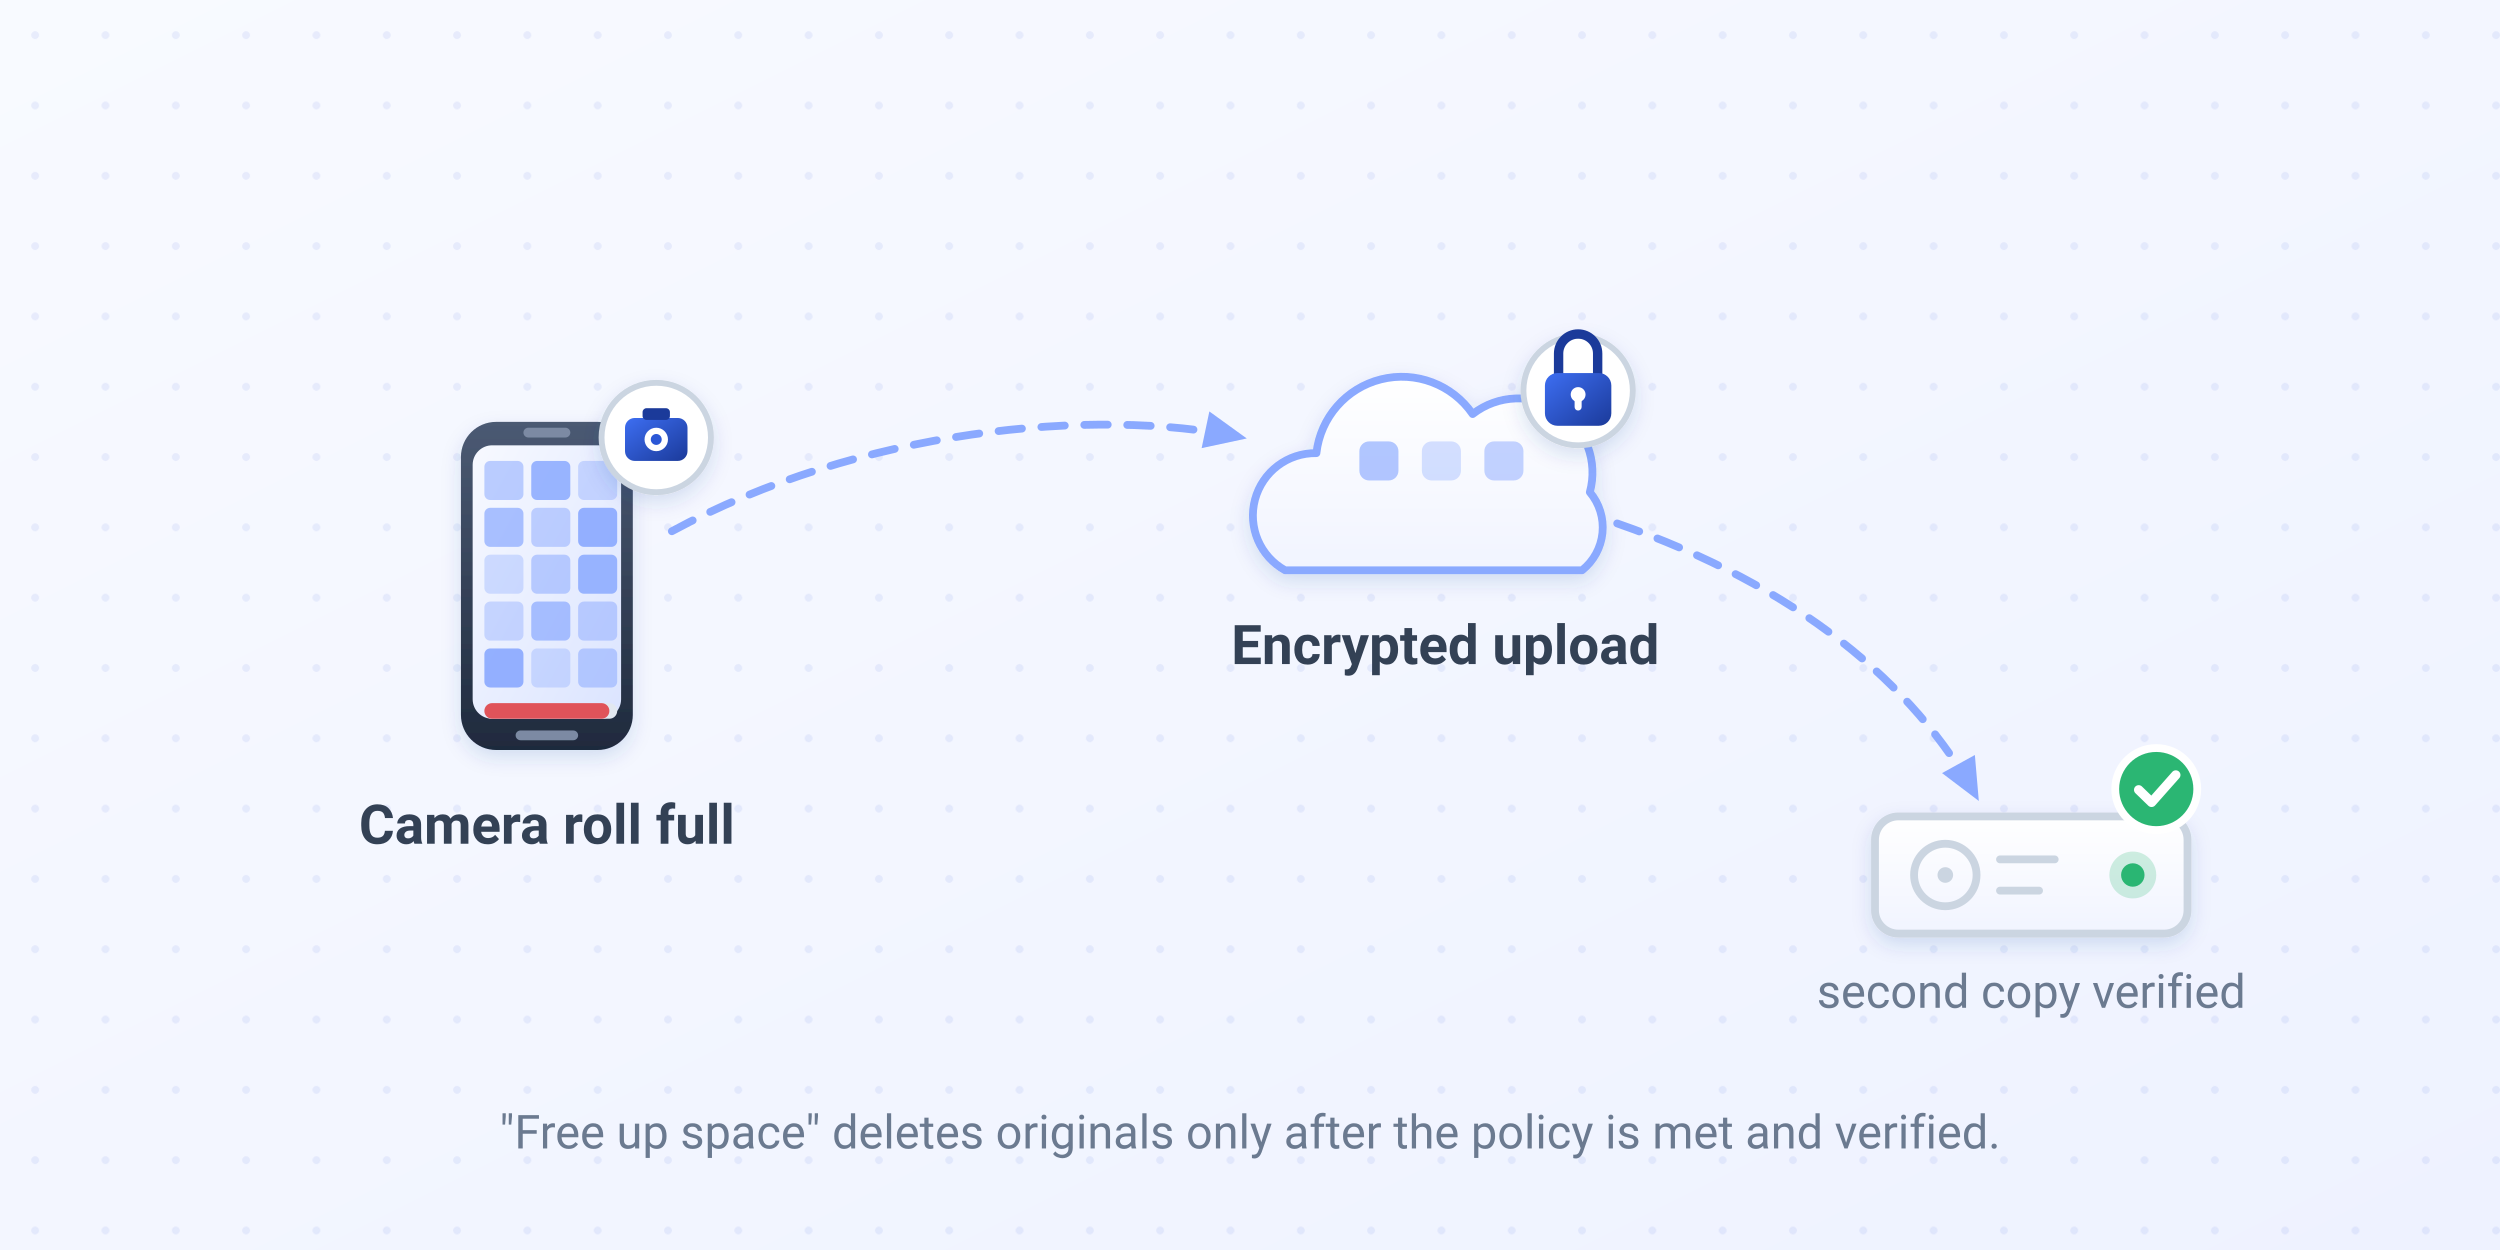
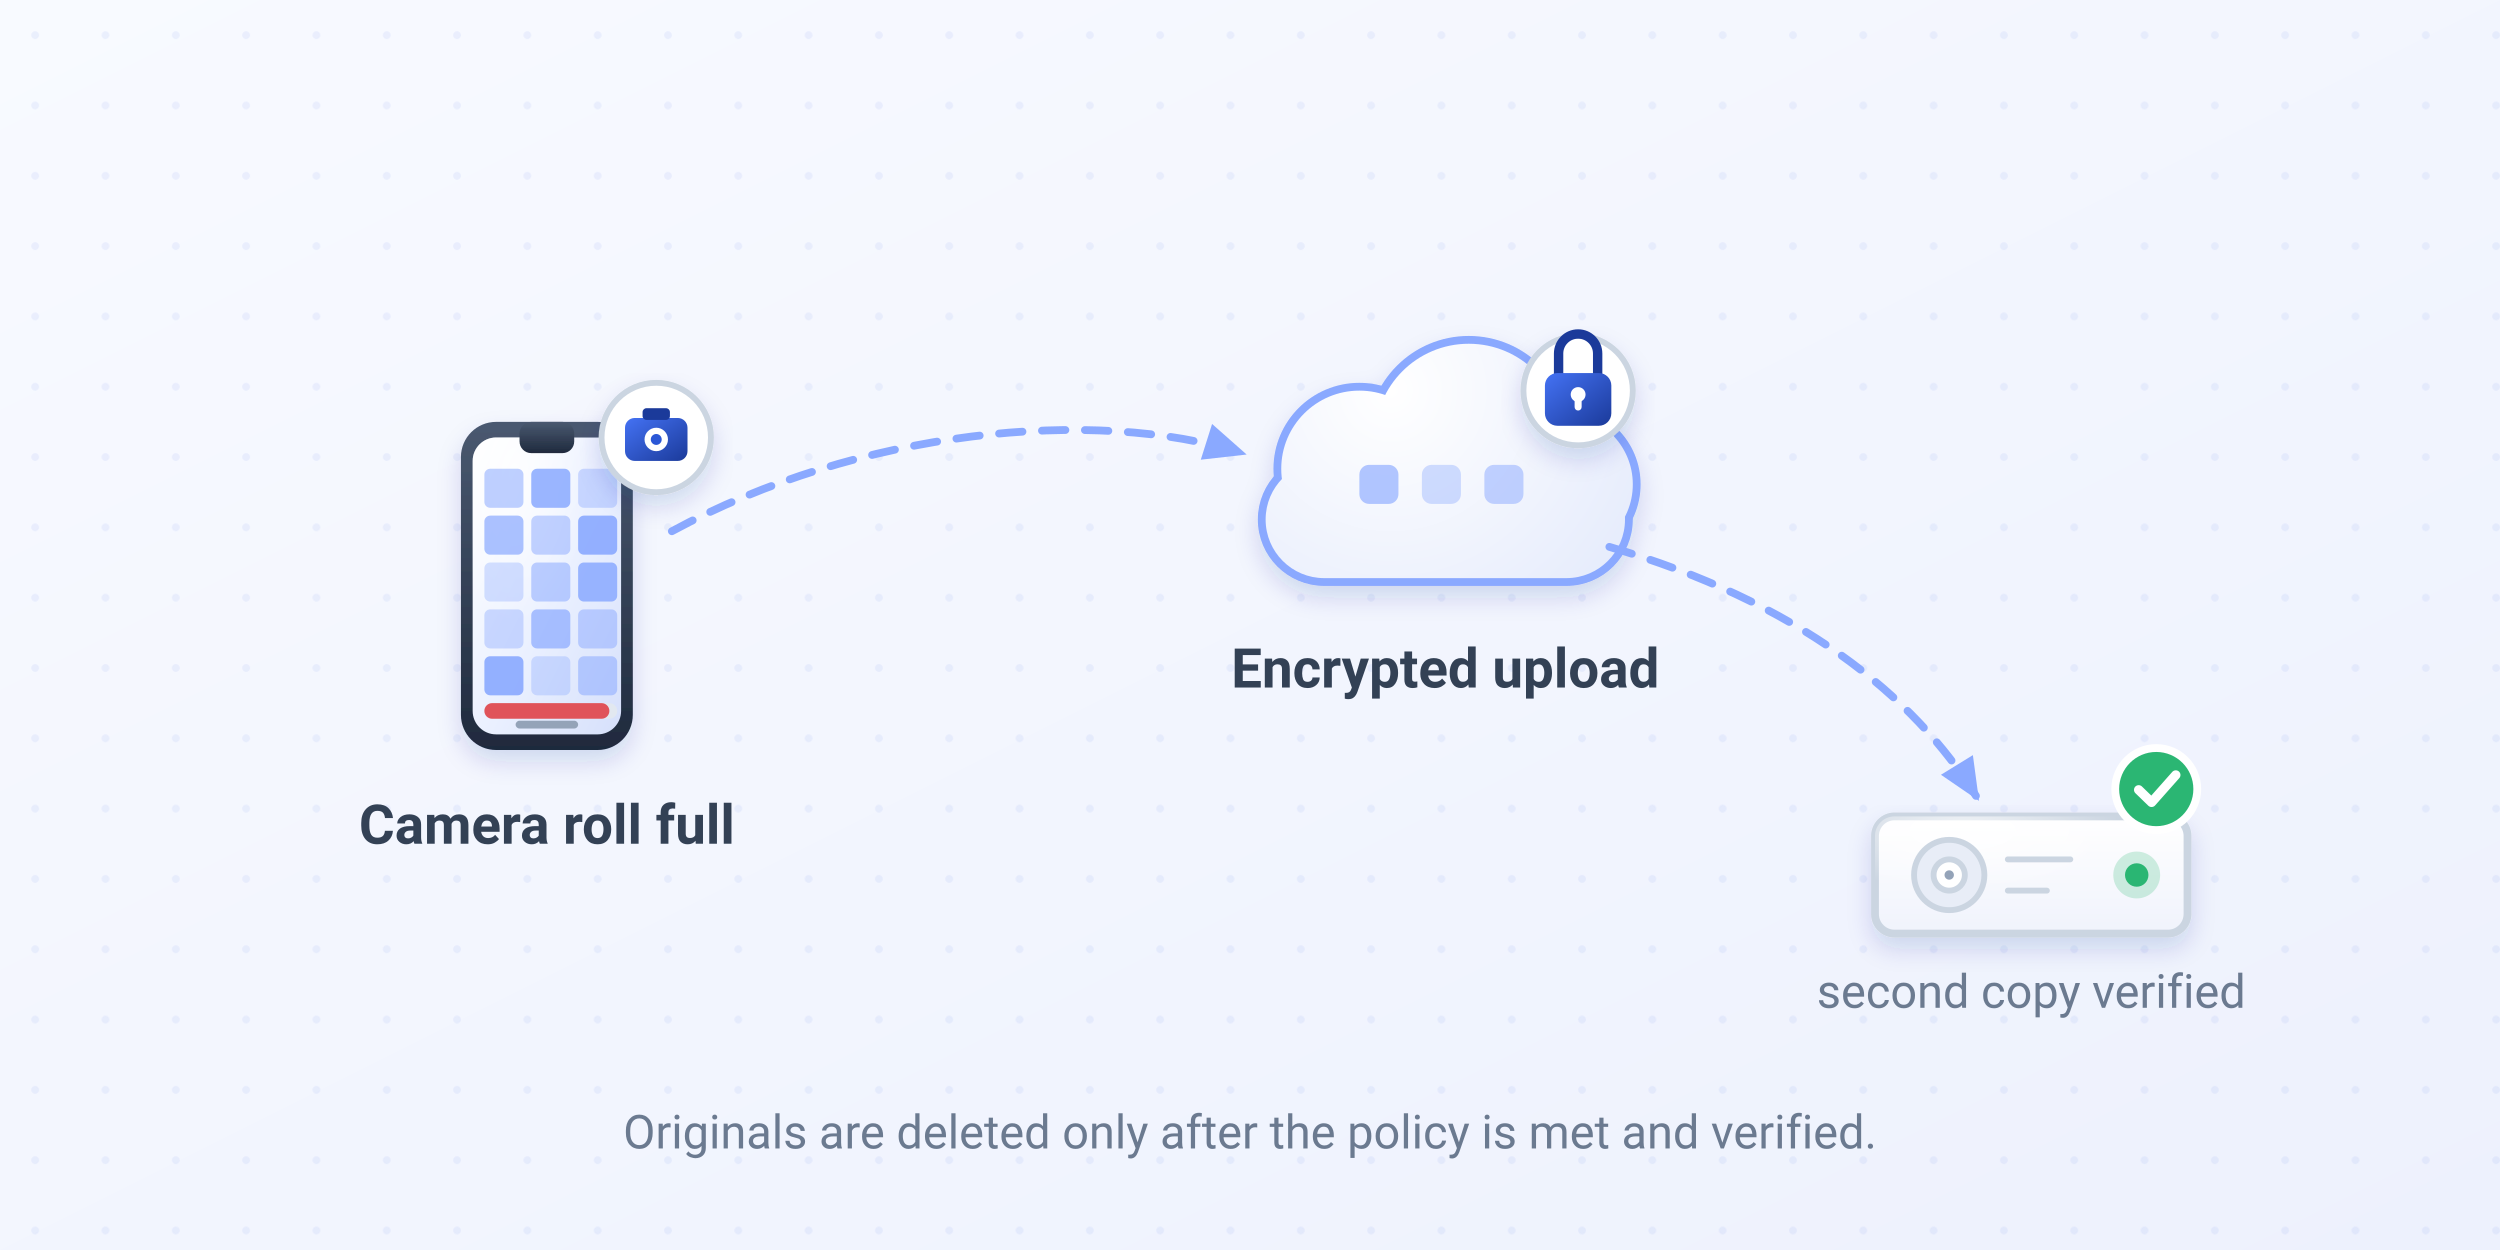
<svg xmlns="http://www.w3.org/2000/svg" viewBox="0 0 640 320" width="640" height="320" role="img" aria-label="A phone camera roll uploads encrypted and frees space once copies are verified">
  <defs>
    <linearGradient id="bg" x1="0" y1="0" x2="1" y2="1">
      <stop offset="0" stop-color="#f8faff" />
-       <stop offset="1" stop-color="#eef2ff" />
+       <stop offset="1" stop-color="#edf1fd" />
    </linearGradient>
    <pattern id="dots" width="18" height="18" patternUnits="userSpaceOnUse">
-       <circle cx="9" cy="9" r="1" fill="#2b57d6" fill-opacity=".08" />
+       <circle cx="9" cy="9" r="1" fill="#2b57d6" fill-opacity=".07" />
    </pattern>
    <linearGradient id="pg" x1="0" y1="0" x2="1" y2="1">
-       <stop offset="0" stop-color="#3d6ef2" />
+       <stop offset="0" stop-color="#4472f4" />
      <stop offset="1" stop-color="#1b3a9a" />
    </linearGradient>
    <linearGradient id="wg" x1="0" y1="0" x2="0" y2="1">
      <stop offset="0" stop-color="#ffffff" />
-       <stop offset="1" stop-color="#f1f4ff" />
+       <stop offset="1" stop-color="#f0f3fc" />
    </linearGradient>
    <linearGradient id="sg" x1="0" y1="0" x2="1" y2="1">
-       <stop offset="0" stop-color="#f7f9ff" />
-       <stop offset="1" stop-color="#dbe4ff" />
+       <stop offset="0" stop-color="#ffffff" />
+       <stop offset=".55" stop-color="#eaf0ff" />
+       <stop offset="1" stop-color="#d6e0fb" />
    </linearGradient>
    <linearGradient id="dg" x1="0" y1="0" x2="0" y2="1">
-       <stop offset="0" stop-color="#4b5a73" />
+       <stop offset="0" stop-color="#4a5970" />
      <stop offset="1" stop-color="#1f2a3d" />
    </linearGradient>
-     <filter id="sh" x="-20%" y="-20%" width="140%" height="160%">
-       <feDropShadow dx="0" dy="2" stdDeviation="2.5" flood-color="#1b3a9a" flood-opacity=".14" />
+     <linearGradient id="mg" x1="0" y1="0" x2="0" y2="1">
+       <stop offset="0" stop-color="#e6ebf3" />
+       <stop offset="1" stop-color="#b9c4d6" />
+     </linearGradient>
+     <radialGradient id="hl" cx=".28" cy=".12" r=".85">
+       <stop offset="0" stop-color="#fff" stop-opacity=".75" />
+       <stop offset=".6" stop-color="#fff" stop-opacity="0" />
+     </radialGradient>
+     <radialGradient id="cg" gradientUnits="userSpaceOnUse" cx="-14" cy="-26" r="72">
+       <stop offset="0" stop-color="#ffffff" />
+       <stop offset="1" stop-color="#e6ecfc" />
+     </radialGradient>
+     <filter id="sh" x="-20%" y="-20%" width="140%" height="170%">
+       <feDropShadow dx="0" dy="3" stdDeviation="3" flood-color="#1b3a9a" flood-opacity=".15" />
    </filter>
    <marker id="ah" viewBox="0 0 10 10" refX="8" refY="5" markerWidth="6" markerHeight="6" orient="auto-start-reverse">
      <path d="M0 1 L9 5 L0 9 z" fill="#8aa9ff" />
    </marker>
    <marker id="ahp" viewBox="0 0 10 10" refX="8" refY="5" markerWidth="6" markerHeight="6" orient="auto-start-reverse">
      <path d="M0 1 L9 5 L0 9 z" fill="#2b57d6" />
    </marker>
    <g id="lock">
      <path d="M-5 -1 V-6.5 a5 5 0 0 1 10 0 V-1" fill="none" stroke="#1b3a9a" stroke-width="2.4" stroke-linecap="round" />
      <rect x="-8.5" y="-1.5" width="17" height="13.5" rx="3.2" fill="url(#pg)" />
      <circle cy="4" r="1.9" fill="#fff" />
      <rect x="-.9" y="4.5" width="1.8" height="3.6" rx=".9" fill="#fff" />
    </g>
    <g id="lockb">
      <circle r="14" fill="#fff" stroke="#cbd5e1" stroke-width="1.5" filter="url(#sh)" />
      <use href="#lock" y="-3" />
    </g>
    <g id="ok">
      <circle r="11.5" fill="#fff" />
      <circle r="9.5" fill="#2bb673" />
      <path d="M-4.5 .2 L-1.2 3.4 L5 -3.6" stroke="#fff" stroke-width="2.4" fill="none" stroke-linecap="round" stroke-linejoin="round" />
    </g>
    <g id="phone" filter="url(#sh)">
      <rect x="-22" y="-42" width="44" height="84" rx="9" fill="url(#dg)" />
-       <rect x="-19" y="-36" width="38" height="70" rx="5" fill="url(#sg)" />
-       <rect x="-6" y="-40.5" width="12" height="2.5" rx="1.25" fill="#7c8aa3" />
-       <rect x="-8" y="37" width="16" height="2.5" rx="1.25" fill="#7c8aa3" />
+       <rect x="-19" y="-38" width="38" height="76" rx="6" fill="url(#sg)" />
+       <rect x="-19" y="-38" width="38" height="76" rx="6" fill="url(#hl)" />
+       <rect x="-7" y="-42" width="14" height="8" rx="3" fill="url(#dg)" />
+       <rect x="-8" y="34.5" width="16" height="2" rx="1" fill="#94a3b8" />
    </g>
    <g id="cloud" filter="url(#sh)">
-       <path transform="translate(-3 10)" d="M-38 16 A16 16 0 0 1 -30 -14 A22 22 0 0 1 10 -24 A19 19 0 0 1 40 -4 A14 14 0 0 1 38 16 Z" fill="url(#wg)" stroke="#8aa9ff" stroke-width="2" stroke-linejoin="round" />
+       <g stroke="#8aa9ff" stroke-width="4" fill="none">
+         <rect x="-46" y="-8" width="92" height="30" rx="15" />
+         <circle cx="-22" cy="-6" r="20" />
+         <circle cx="6" cy="-14" r="24" />
+         <circle cx="30" cy="-2" r="18" />
+       </g>
+       <g fill="url(#cg)">
+         <rect x="-46" y="-8" width="92" height="30" rx="15" />
+         <circle cx="-22" cy="-6" r="20" />
+         <circle cx="6" cy="-14" r="24" />
+         <circle cx="30" cy="-2" r="18" />
+       </g>
    </g>
    <g id="disk" filter="url(#sh)">
-       <rect x="-40" y="-15" width="80" height="30" rx="6" fill="url(#wg)" stroke="#cbd5e1" stroke-width="2" />
-       <circle cx="-22" r="8" fill="none" stroke="#cbd5e1" stroke-width="2" />
-       <circle cx="-22" r="2" fill="#cbd5e1" />
-       <path d="M-8 -4 h14 M-8 4 h10" stroke="#cbd5e1" stroke-width="2" stroke-linecap="round" />
-       <circle cx="26" r="6" fill="#2bb673" fill-opacity=".22" />
-       <circle cx="26" r="3" fill="#2bb673" />
+       <rect x="-40" y="-15" width="80" height="30" rx="5" fill="url(#wg)" stroke="#cbd5e1" stroke-width="2" />
+       <rect x="-40" y="-15" width="80" height="30" rx="5" fill="url(#hl)" />
+       <circle cx="-21" r="9" fill="#e8edf7" stroke="#cbd5e1" stroke-width="1.5" />
+       <circle cx="-21" r="4" fill="#fff" stroke="#cbd5e1" stroke-width="1.5" />
+       <circle cx="-21" r="1.2" fill="#94a3b8" />
+       <path d="M-6 -4 h16 M-6 4 h10" stroke="#cbd5e1" stroke-width="1.5" stroke-linecap="round" />
+       <circle cx="27" r="6" fill="#2bb673" fill-opacity=".22" />
+       <circle cx="27" r="3" fill="#2bb673" />
    </g>
    <g id="cam">
      <circle r="14" fill="#fff" stroke="#cbd5e1" stroke-width="1.5" filter="url(#sh)" />
      <rect x="-8" y="-5" width="16" height="11" rx="2.5" fill="url(#pg)" />
      <rect x="-3.5" y="-7.5" width="7" height="3" rx="1" fill="#1b3a9a" />
      <circle cy=".5" r="3" fill="#fff" />
      <circle cy=".5" r="1.4" fill="#2b57d6" />
    </g>
  </defs>
  <style>text{font-family:system-ui,-apple-system,'Segoe UI',Roboto,Helvetica,Arial,sans-serif}.t{font-size:14px;font-weight:600;fill:#334155}.s{font-size:12px;fill:#6b7a90}.n{font-size:12px;fill:#334155}.w{font-size:12px;font-weight:600;fill:#fff}.d{stroke:#8aa9ff;stroke-width:2;stroke-dasharray:6 5;fill:none;stroke-linecap:round;marker-end:url(#ah)}.dd{stroke:#8aa9ff;stroke-width:2;stroke-dasharray:6 5;fill:none;stroke-linecap:round;marker-end:url(#ah);marker-start:url(#ah)}.l{stroke:#2b57d6;stroke-width:2;fill:none;stroke-linecap:round;marker-end:url(#ahp);marker-start:url(#ahp)}.tr{stroke:#cbd5e1;stroke-width:2;stroke-dasharray:7 6;fill:none;stroke-linecap:round}.m{text-anchor:middle}.e{text-anchor:end}</style>
  <rect width="640" height="320" fill="url(#bg)" />
  <rect width="640" height="320" fill="url(#dots)" />
  <use href="#phone" x="140" y="150" />
-   <rect x="124" y="118" width="10" height="10" rx="1.5" fill="#8aa9ff" fill-opacity=".55" />
-   <rect x="136" y="118" width="10" height="10" rx="1.5" fill="#8aa9ff" fill-opacity=".85" />
-   <rect x="148" y="118" width="10" height="10" rx="1.5" fill="#8aa9ff" fill-opacity=".4" />
-   <rect x="124" y="130" width="10" height="10" rx="1.5" fill="#8aa9ff" fill-opacity=".7" />
-   <rect x="136" y="130" width="10" height="10" rx="1.5" fill="#8aa9ff" fill-opacity=".5" />
-   <rect x="148" y="130" width="10" height="10" rx="1.5" fill="#8aa9ff" fill-opacity=".9" />
-   <rect x="124" y="142" width="10" height="10" rx="1.5" fill="#8aa9ff" fill-opacity=".35" />
-   <rect x="136" y="142" width="10" height="10" rx="1.5" fill="#8aa9ff" fill-opacity=".55" />
-   <rect x="148" y="142" width="10" height="10" rx="1.5" fill="#8aa9ff" fill-opacity=".85" />
-   <rect x="124" y="154" width="10" height="10" rx="1.5" fill="#8aa9ff" fill-opacity=".4" />
-   <rect x="136" y="154" width="10" height="10" rx="1.5" fill="#8aa9ff" fill-opacity=".7" />
-   <rect x="148" y="154" width="10" height="10" rx="1.5" fill="#8aa9ff" fill-opacity=".5" />
-   <rect x="124" y="166" width="10" height="10" rx="1.5" fill="#8aa9ff" fill-opacity=".9" />
-   <rect x="136" y="166" width="10" height="10" rx="1.5" fill="#8aa9ff" fill-opacity=".35" />
-   <rect x="148" y="166" width="10" height="10" rx="1.5" fill="#8aa9ff" fill-opacity=".55" />
+   <rect x="124" y="120" width="10" height="10" rx="1.5" fill="#8aa9ff" fill-opacity=".55" />
+   <rect x="136" y="120" width="10" height="10" rx="1.5" fill="#8aa9ff" fill-opacity=".85" />
+   <rect x="148" y="120" width="10" height="10" rx="1.5" fill="#8aa9ff" fill-opacity=".4" />
+   <rect x="124" y="132" width="10" height="10" rx="1.5" fill="#8aa9ff" fill-opacity=".7" />
+   <rect x="136" y="132" width="10" height="10" rx="1.5" fill="#8aa9ff" fill-opacity=".5" />
+   <rect x="148" y="132" width="10" height="10" rx="1.5" fill="#8aa9ff" fill-opacity=".9" />
+   <rect x="124" y="144" width="10" height="10" rx="1.5" fill="#8aa9ff" fill-opacity=".35" />
+   <rect x="136" y="144" width="10" height="10" rx="1.5" fill="#8aa9ff" fill-opacity=".55" />
+   <rect x="148" y="144" width="10" height="10" rx="1.5" fill="#8aa9ff" fill-opacity=".85" />
+   <rect x="124" y="156" width="10" height="10" rx="1.5" fill="#8aa9ff" fill-opacity=".4" />
+   <rect x="136" y="156" width="10" height="10" rx="1.5" fill="#8aa9ff" fill-opacity=".7" />
+   <rect x="148" y="156" width="10" height="10" rx="1.5" fill="#8aa9ff" fill-opacity=".5" />
+   <rect x="124" y="168" width="10" height="10" rx="1.5" fill="#8aa9ff" fill-opacity=".9" />
+   <rect x="136" y="168" width="10" height="10" rx="1.5" fill="#8aa9ff" fill-opacity=".35" />
+   <rect x="148" y="168" width="10" height="10" rx="1.5" fill="#8aa9ff" fill-opacity=".55" />
  <rect x="124" y="180" width="34" height="4" rx="2" fill="#e2e8f0" />
  <rect x="124" y="180" width="32" height="4" rx="2" fill="#e0535a" />
  <use href="#cam" x="168" y="112" />
  <text x="140" y="216" class="t m">Camera roll full</text>
-   <path class="d" d="M172 136 C 220 110, 280 104, 318 112" />
-   <use href="#cloud" x="370" y="120" />
-   <rect x="348" y="113" width="10" height="10" rx="2.5" fill="#8aa9ff" fill-opacity=".65" />
-   <rect x="364" y="113" width="10" height="10" rx="2.5" fill="#8aa9ff" fill-opacity=".35" />
-   <rect x="380" y="113" width="10" height="10" rx="2.5" fill="#8aa9ff" fill-opacity=".5" />
+   <path class="d" d="M172 136 C 220 110, 280 104, 318 116" />
+   <use href="#cloud" x="370" y="126" />
+   <rect x="348" y="119" width="10" height="10" rx="2.5" fill="#8aa9ff" fill-opacity=".65" />
+   <rect x="364" y="119" width="10" height="10" rx="2.5" fill="#8aa9ff" fill-opacity=".38" />
+   <rect x="380" y="119" width="10" height="10" rx="2.5" fill="#8aa9ff" fill-opacity=".5" />
  <use href="#lockb" x="404" y="100" />
-   <text x="370" y="170" class="t m">Encrypted upload</text>
-   <path class="d" d="M414 134 C 460 150, 490 175, 506 204" />
+   <text x="370" y="176" class="t m">Encrypted upload</text>
+   <path class="d" d="M412 140 C 460 154, 490 178, 506 204" />
  <use href="#disk" x="520" y="224" />
  <use href="#ok" x="552" y="202" />
  <text x="520" y="258" class="s m">second copy verified</text>
-   <text x="320" y="294" class="s m">"Free up space" deletes originals only after the policy is met and verified.</text>
+   <text x="320" y="294" class="s m">Originals are deleted only after the policy is met and verified.</text>
</svg>
